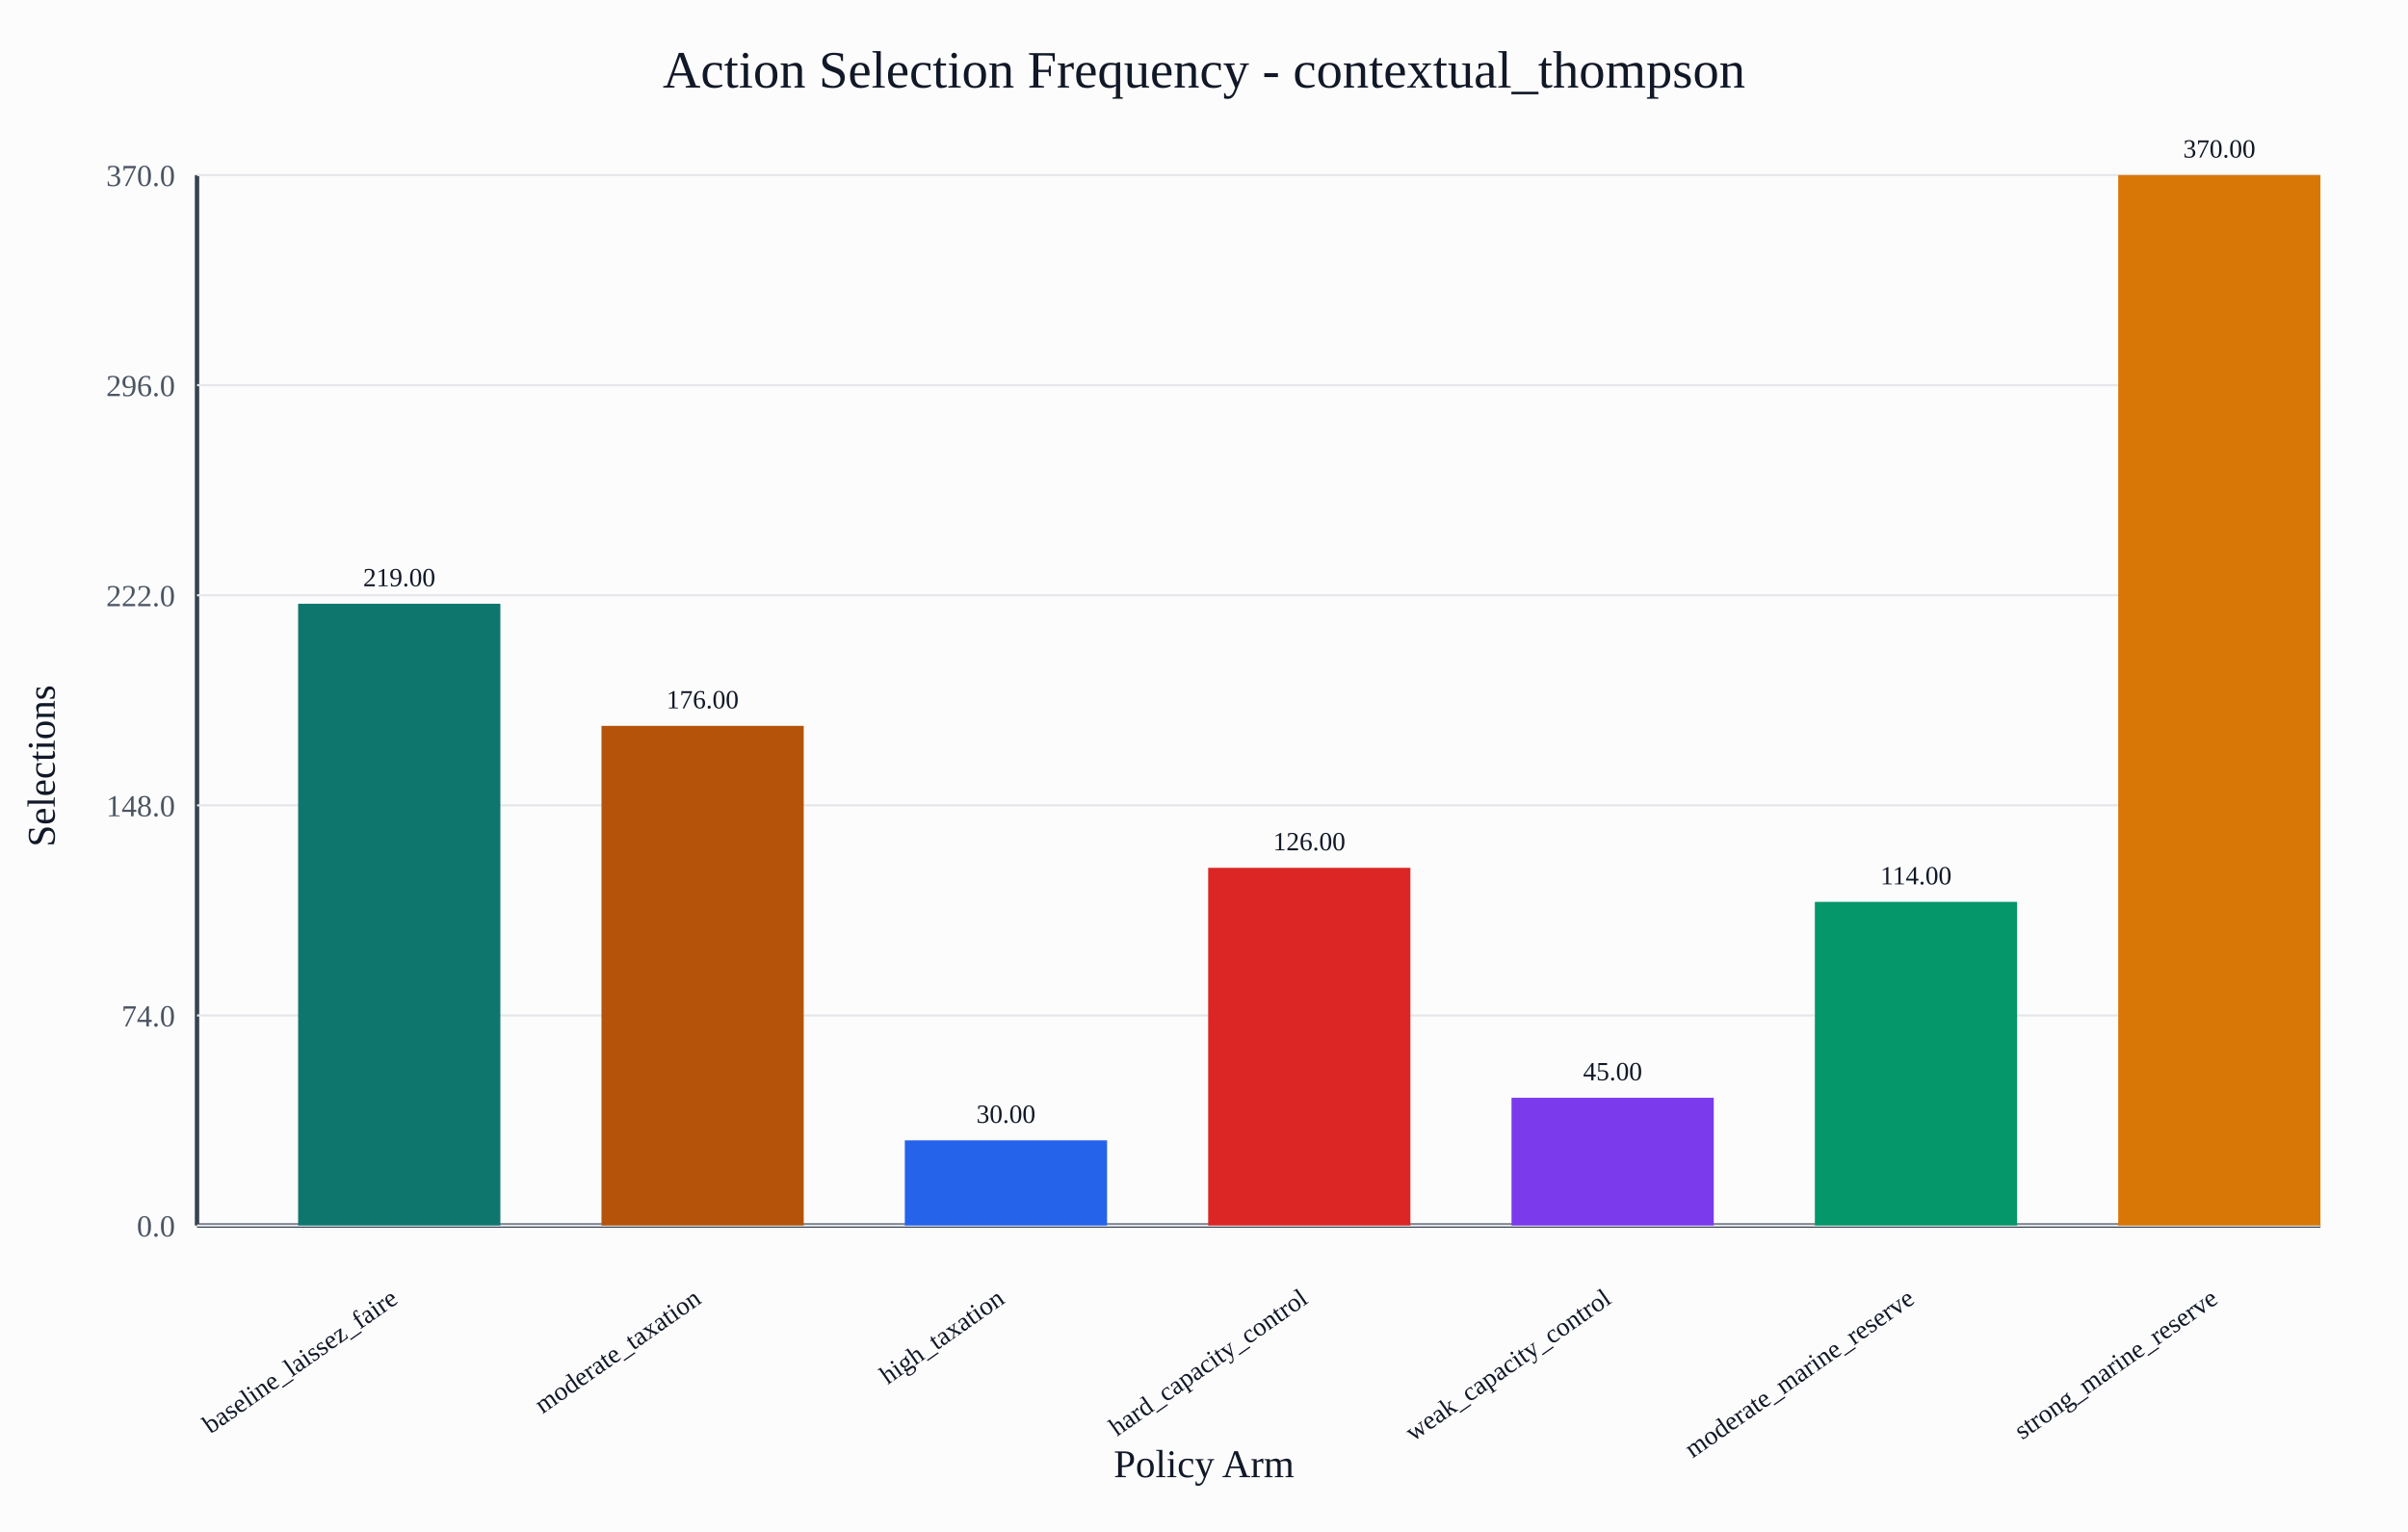
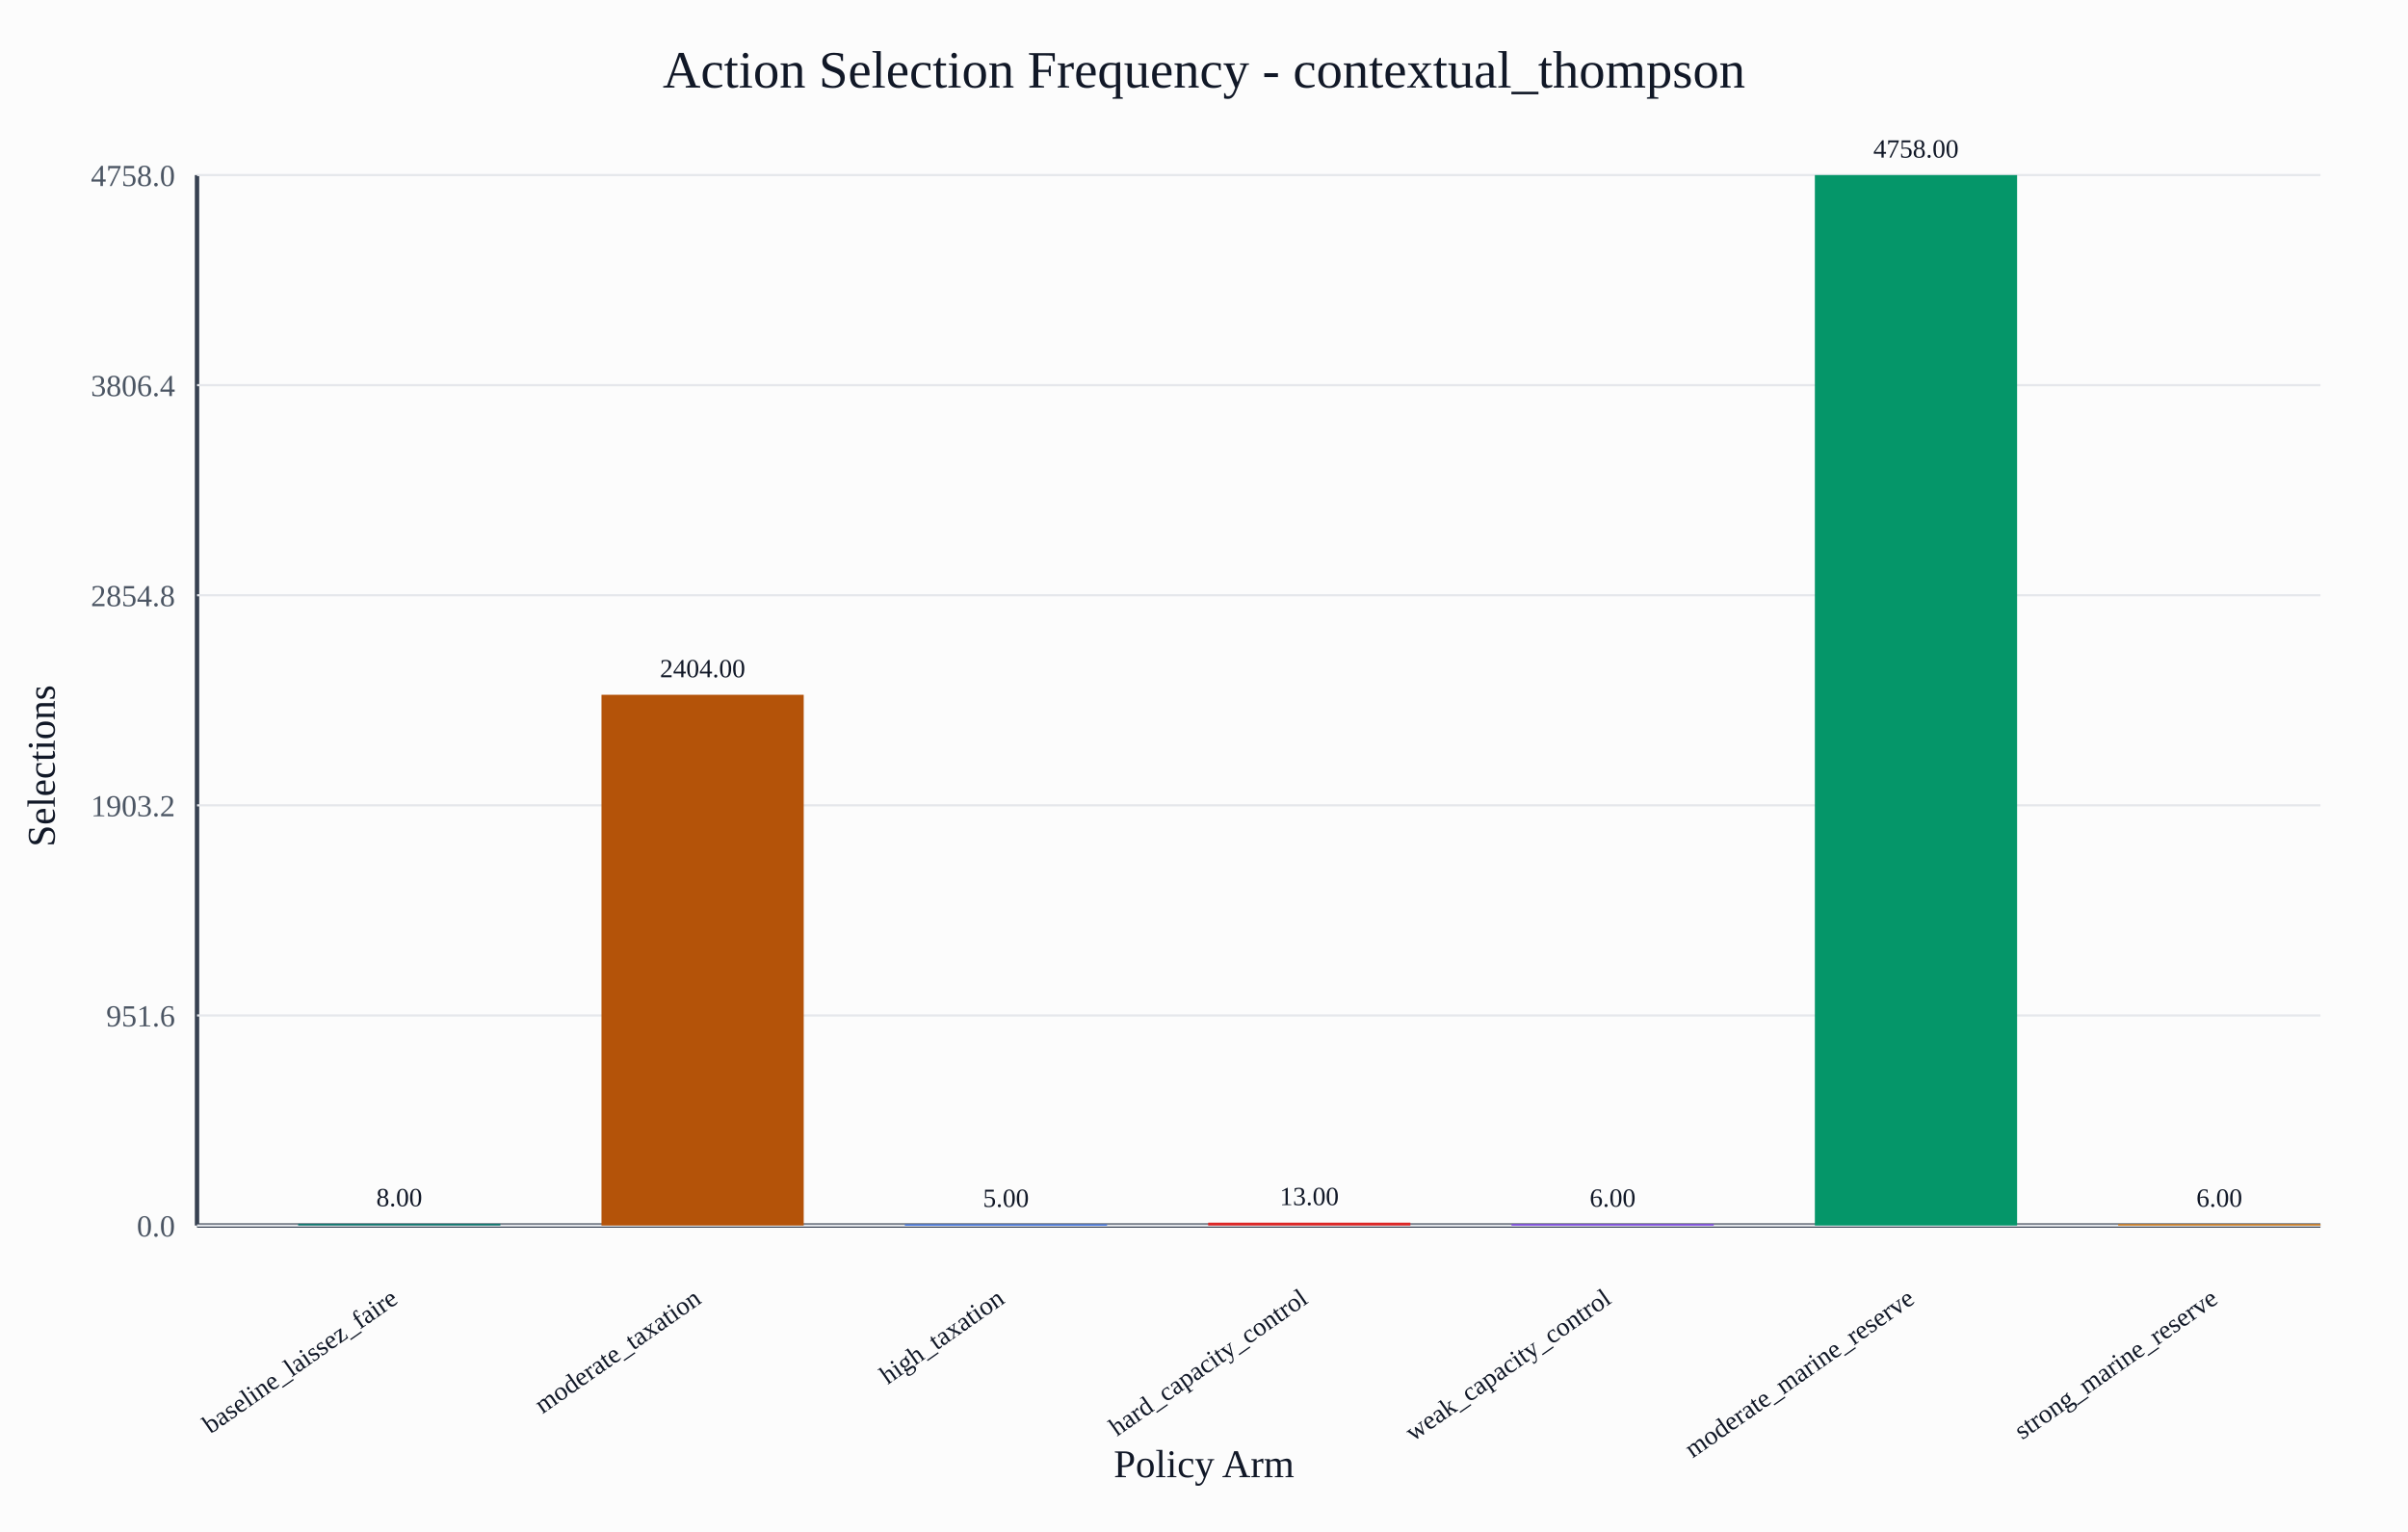
<svg xmlns="http://www.w3.org/2000/svg" width="1100" height="700">
  <rect width="100%" height="100%" fill="#fcfcfc" />
  <text x="550.0" y="40" text-anchor="middle" font-size="24" fill="#111827">Action Selection Frequency - contextual_thompson</text>
  <line x1="90" y1="80" x2="90" y2="560" stroke="#374151" stroke-width="2" />
  <line x1="90" y1="560.0" x2="1060" y2="560.0" stroke="#374151" stroke-width="2" />
  <text x="550.0" y="675" text-anchor="middle" font-size="18" fill="#111827">Policy Arm</text>
  <text x="25" y="350.0" text-anchor="middle" font-size="18" transform="rotate(-90 25 350.0)" fill="#111827">Selections</text>
  <line x1="90" y1="80.0" x2="1060" y2="80.0" stroke="#e5e7eb" stroke-width="1" />
-   <text x="80" y="85.0" text-anchor="end" font-size="14" fill="#4b5563">370.0</text>
+   <text x="80" y="85.0" text-anchor="end" font-size="14" fill="#4b5563">4758.0</text>
  <line x1="90" y1="176.0" x2="1060" y2="176.0" stroke="#e5e7eb" stroke-width="1" />
-   <text x="80" y="181.0" text-anchor="end" font-size="14" fill="#4b5563">296.0</text>
+   <text x="80" y="181.0" text-anchor="end" font-size="14" fill="#4b5563">3806.4</text>
  <line x1="90" y1="272.0" x2="1060" y2="272.0" stroke="#e5e7eb" stroke-width="1" />
-   <text x="80" y="277.0" text-anchor="end" font-size="14" fill="#4b5563">222.0</text>
+   <text x="80" y="277.0" text-anchor="end" font-size="14" fill="#4b5563">2854.8</text>
  <line x1="90" y1="368.0" x2="1060" y2="368.0" stroke="#e5e7eb" stroke-width="1" />
-   <text x="80" y="373.0" text-anchor="end" font-size="14" fill="#4b5563">148.0</text>
+   <text x="80" y="373.0" text-anchor="end" font-size="14" fill="#4b5563">1903.2</text>
  <line x1="90" y1="464.0" x2="1060" y2="464.0" stroke="#e5e7eb" stroke-width="1" />
-   <text x="80" y="469.0" text-anchor="end" font-size="14" fill="#4b5563">74.0</text>
+   <text x="80" y="469.0" text-anchor="end" font-size="14" fill="#4b5563">951.6</text>
  <line x1="90" y1="560.0" x2="1060" y2="560.0" stroke="#e5e7eb" stroke-width="1" />
  <text x="80" y="565.0" text-anchor="end" font-size="14" fill="#4b5563">0.0</text>
-   <rect x="136.19" y="275.892" width="92.381" height="284.108" fill="#0f766e" />
-   <text x="182.381" y="267.892" text-anchor="middle" font-size="12" fill="#111827">219.00</text>
+   <rect x="136.19" y="559.193" width="92.381" height="0.807" fill="#0f766e" />
+   <text x="182.381" y="551.193" text-anchor="middle" font-size="12" fill="#111827">8.00</text>
  <text x="182.381" y="595" text-anchor="end" font-size="12" fill="#111827" transform="rotate(-35 182.381 595)">baseline_laissez_faire</text>
-   <rect x="274.762" y="331.676" width="92.381" height="228.324" fill="#b45309" />
-   <text x="320.952" y="323.676" text-anchor="middle" font-size="12" fill="#111827">176.00</text>
+   <rect x="274.762" y="317.478" width="92.381" height="242.522" fill="#b45309" />
+   <text x="320.952" y="309.478" text-anchor="middle" font-size="12" fill="#111827">2404.00</text>
  <text x="320.952" y="595" text-anchor="end" font-size="12" fill="#111827" transform="rotate(-35 320.9524 595)">moderate_taxation</text>
-   <rect x="413.333" y="521.081" width="92.381" height="38.919" fill="#2563eb" />
-   <text x="459.524" y="513.081" text-anchor="middle" font-size="12" fill="#111827">30.00</text>
+   <rect x="413.333" y="559.496" width="92.381" height="0.504" fill="#2563eb" />
+   <text x="459.524" y="551.496" text-anchor="middle" font-size="12" fill="#111827">5.00</text>
  <text x="459.524" y="595" text-anchor="end" font-size="12" fill="#111827" transform="rotate(-35 459.5238 595)">high_taxation</text>
-   <rect x="551.905" y="396.541" width="92.381" height="163.459" fill="#dc2626" />
-   <text x="598.095" y="388.541" text-anchor="middle" font-size="12" fill="#111827">126.00</text>
+   <rect x="551.905" y="558.689" width="92.381" height="1.311" fill="#dc2626" />
+   <text x="598.095" y="550.689" text-anchor="middle" font-size="12" fill="#111827">13.00</text>
  <text x="598.095" y="595" text-anchor="end" font-size="12" fill="#111827" transform="rotate(-35 598.0952 595)">hard_capacity_control</text>
-   <rect x="690.476" y="501.622" width="92.381" height="58.378" fill="#7c3aed" />
-   <text x="736.667" y="493.622" text-anchor="middle" font-size="12" fill="#111827">45.00</text>
+   <rect x="690.476" y="559.395" width="92.381" height="0.605" fill="#7c3aed" />
+   <text x="736.667" y="551.395" text-anchor="middle" font-size="12" fill="#111827">6.00</text>
  <text x="736.667" y="595" text-anchor="end" font-size="12" fill="#111827" transform="rotate(-35 736.6667 595)">weak_capacity_control</text>
-   <rect x="829.048" y="412.108" width="92.381" height="147.892" fill="#059669" />
-   <text x="875.238" y="404.108" text-anchor="middle" font-size="12" fill="#111827">114.00</text>
+   <rect x="829.048" y="80.0" width="92.381" height="480.0" fill="#059669" />
+   <text x="875.238" y="72.0" text-anchor="middle" font-size="12" fill="#111827">4758.00</text>
  <text x="875.238" y="595" text-anchor="end" font-size="12" fill="#111827" transform="rotate(-35 875.2381 595)">moderate_marine_reserve</text>
-   <rect x="967.619" y="80.0" width="92.381" height="480.0" fill="#d97706" />
-   <text x="1013.81" y="72.0" text-anchor="middle" font-size="12" fill="#111827">370.00</text>
+   <rect x="967.619" y="559.395" width="92.381" height="0.605" fill="#d97706" />
+   <text x="1013.81" y="551.395" text-anchor="middle" font-size="12" fill="#111827">6.00</text>
  <text x="1013.81" y="595" text-anchor="end" font-size="12" fill="#111827" transform="rotate(-35 1013.81 595)">strong_marine_reserve</text>
</svg>
